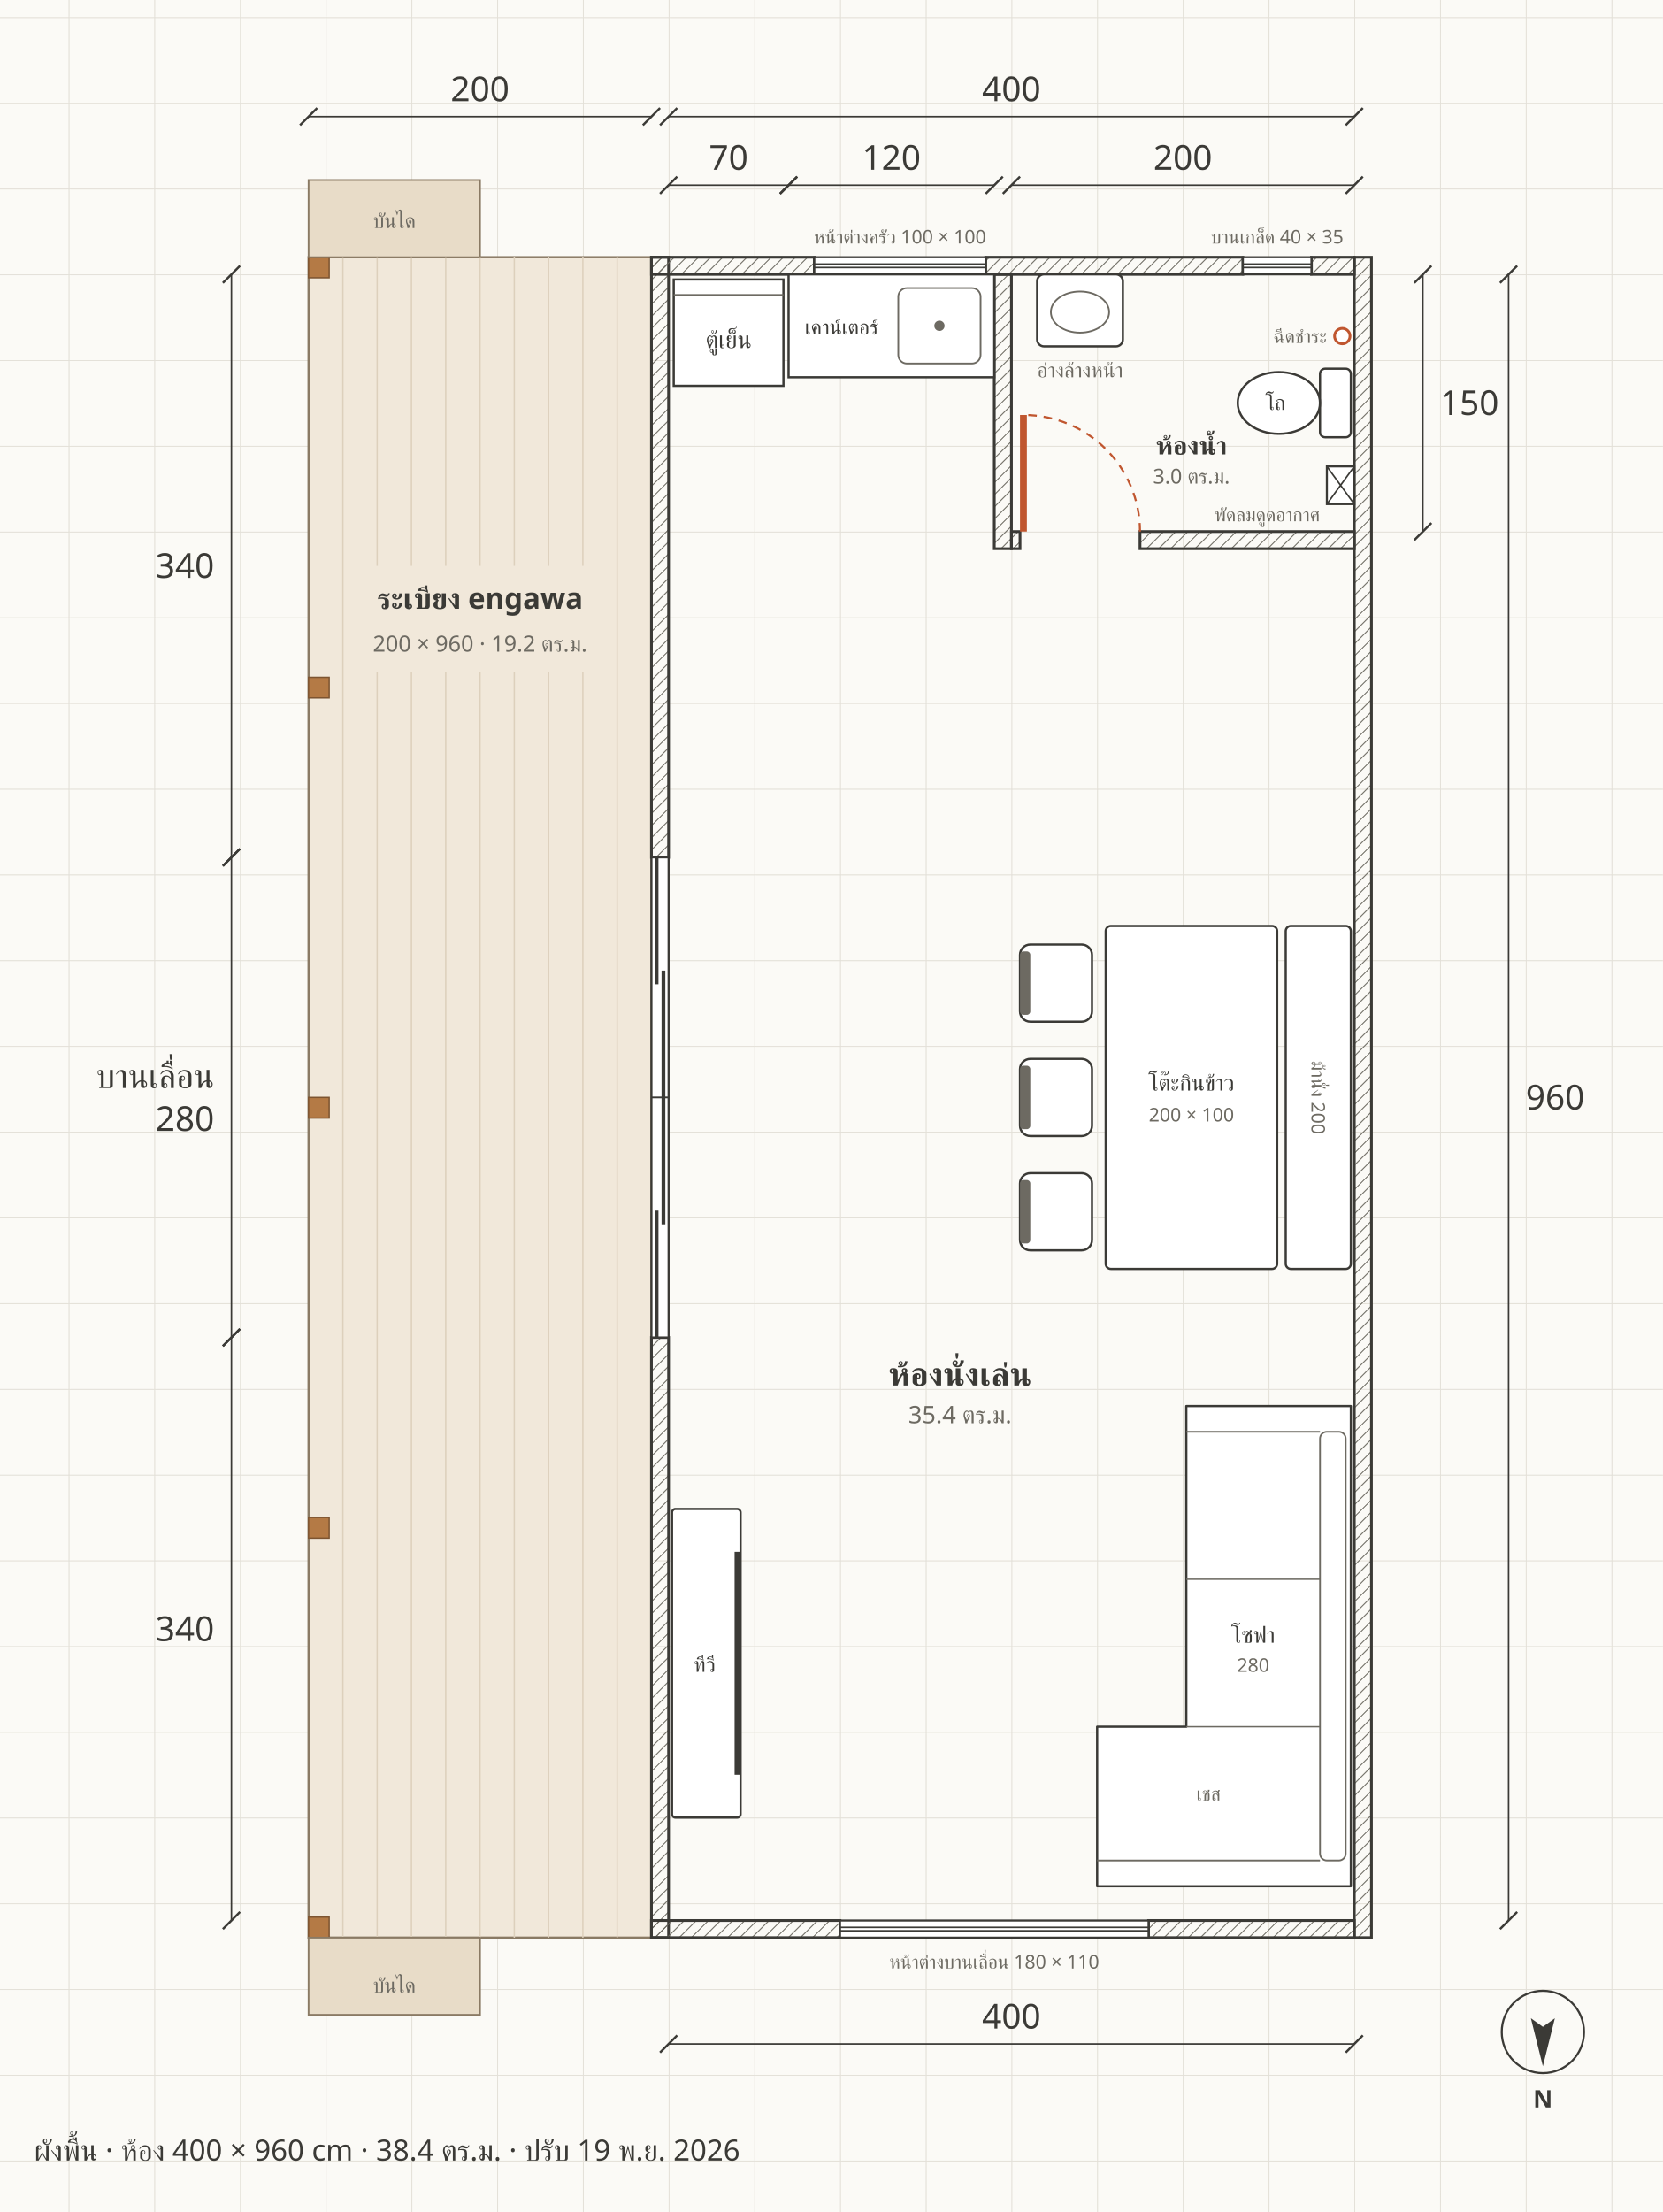
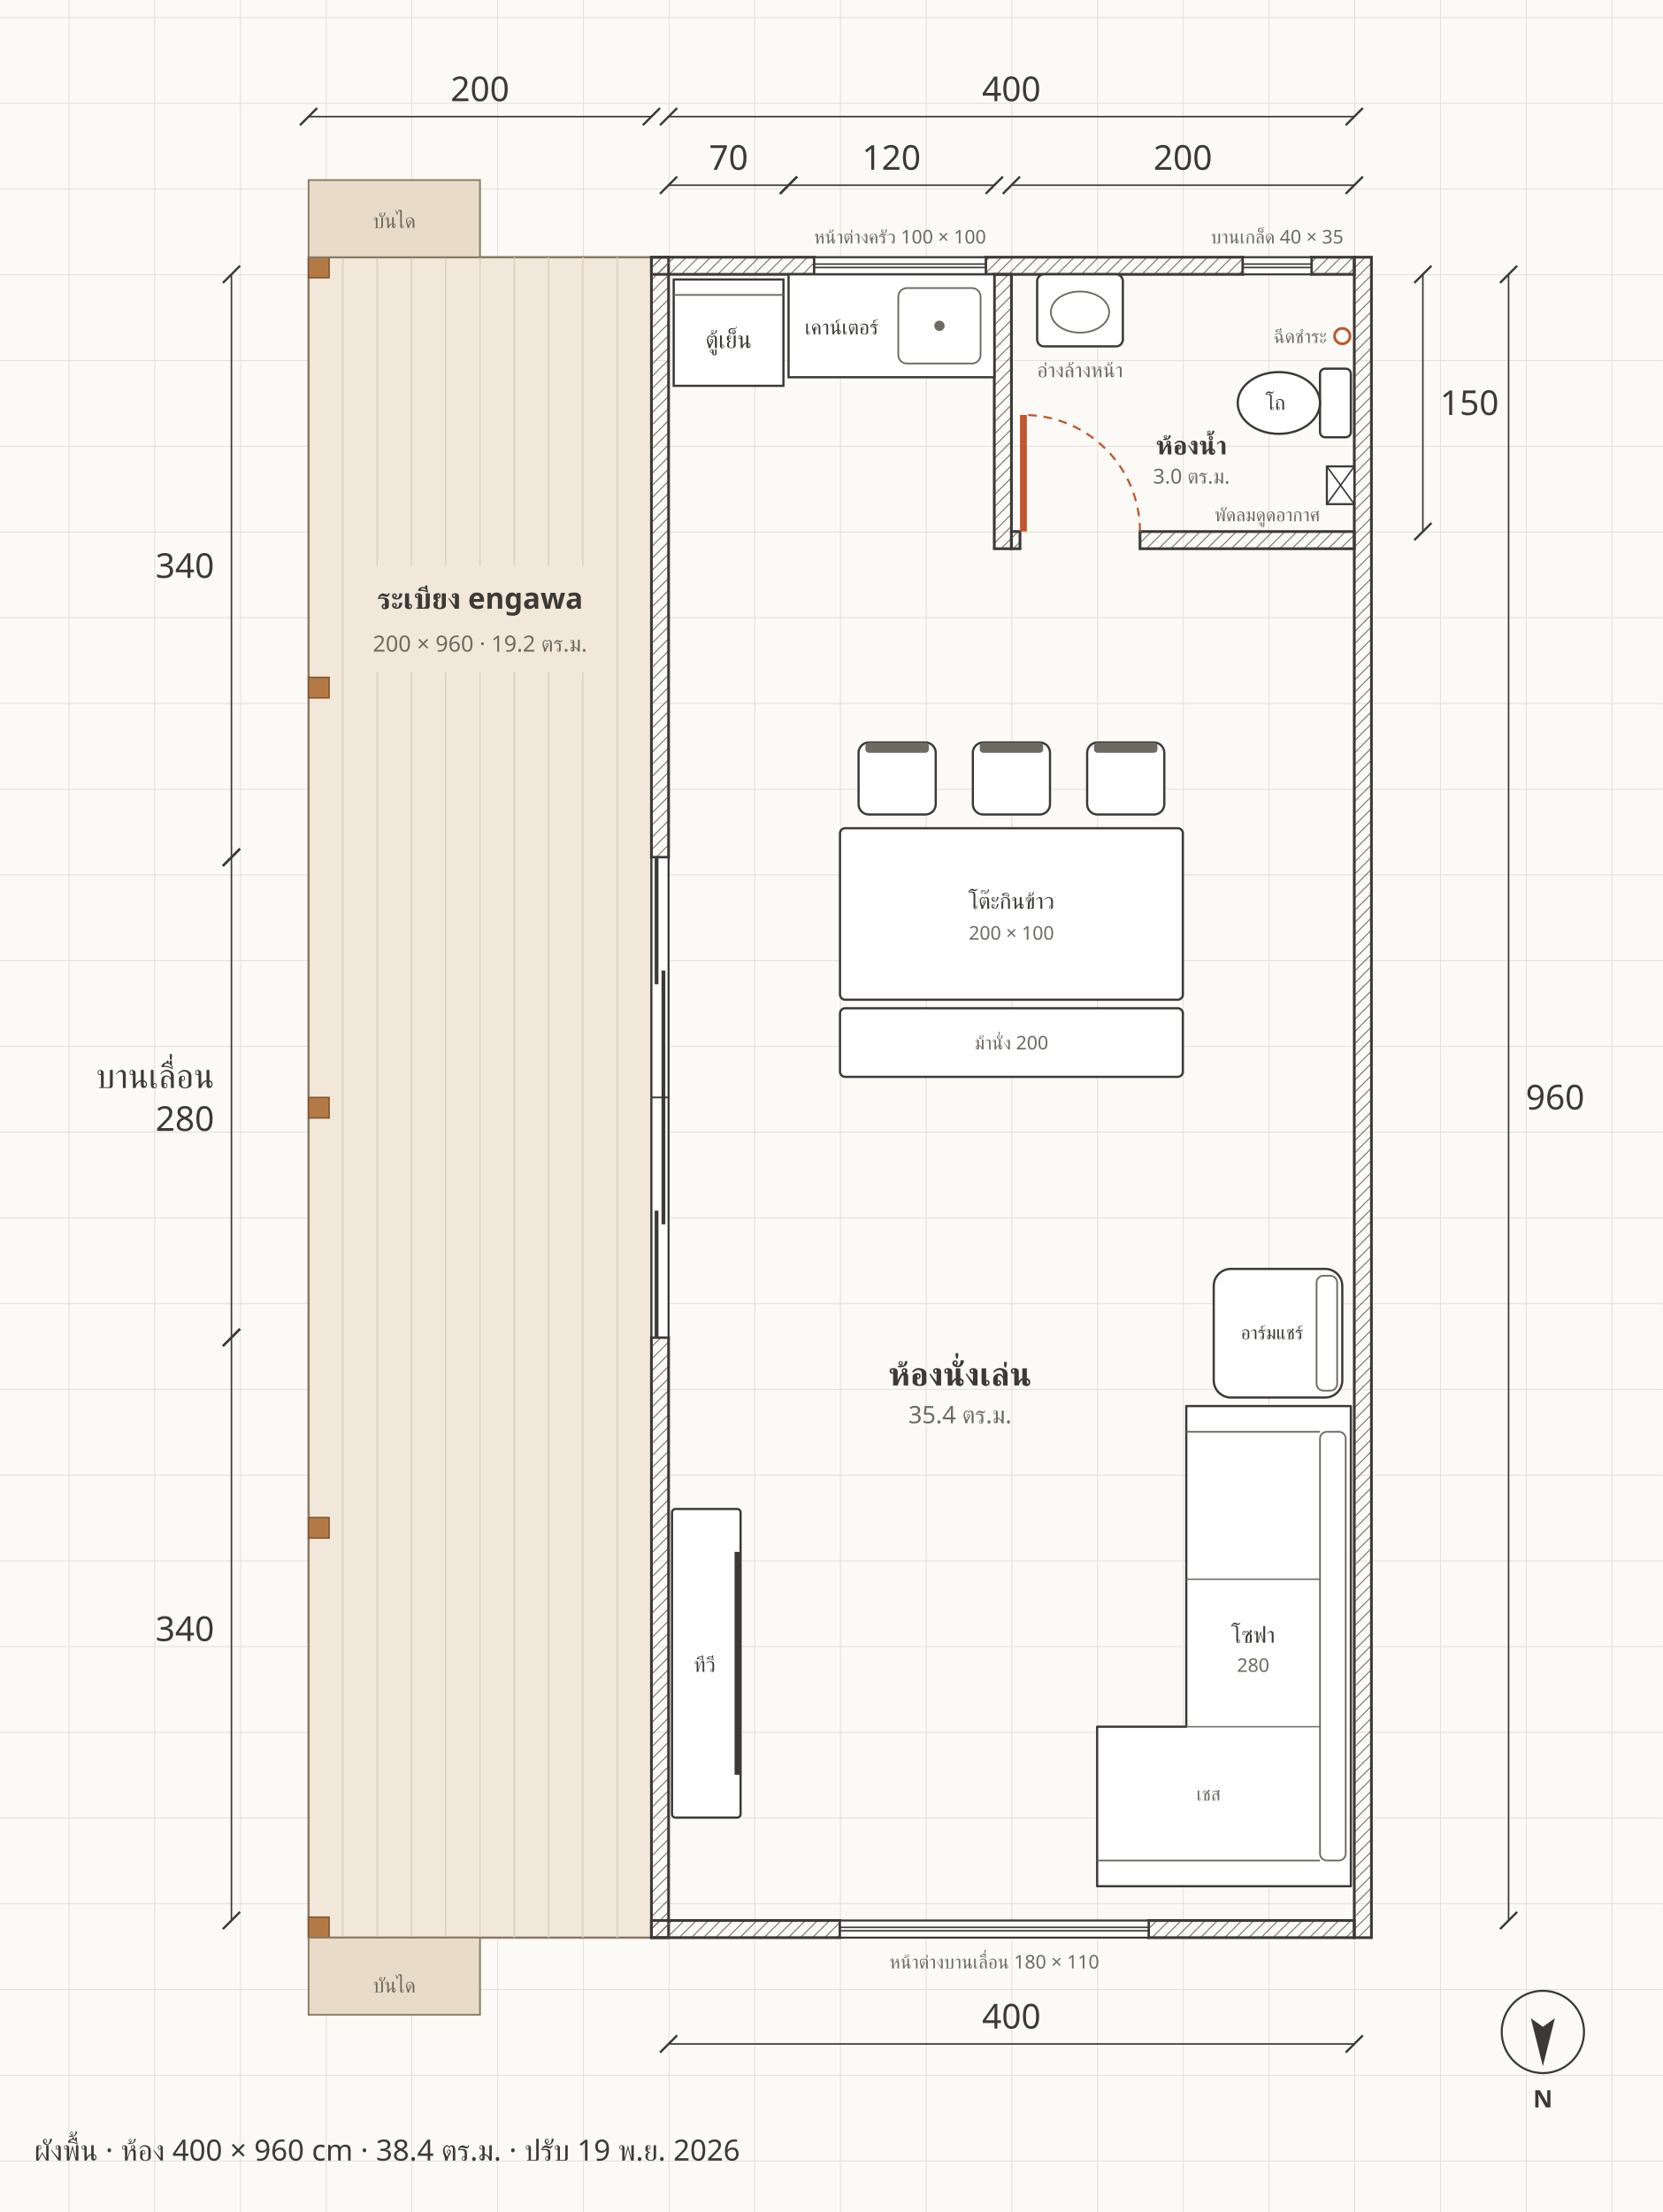
<svg xmlns="http://www.w3.org/2000/svg" viewBox="-390 -160 970 1290" width="970" height="1290" font-family="Leelawadee UI, Tahoma, sans-serif">
  <defs>
    <pattern id="grid" width="50" height="50" patternUnits="userSpaceOnUse" x="0" y="0">
      <path d="M50 0H0V50" fill="none" stroke="#e3e0d8" stroke-width="1" />
    </pattern>
    <pattern id="hatch" width="5" height="5" patternUnits="userSpaceOnUse" patternTransform="rotate(45)">
      <line x1="0" y1="0" x2="0" y2="5" stroke="#6d6a62" stroke-width="1" />
    </pattern>
  </defs>
  <rect x="-390" y="-160" width="970" height="1290" fill="#fbfaf6" />
  <rect x="-390" y="-160" width="970" height="1290" fill="url(#grid)" />
  <rect x="-210" y="-10" width="200" height="980" fill="#f1e8da" stroke="#8a7a64" stroke-width="1.3" />
  <line x1="-190" y1="-10" x2="-190" y2="970" stroke="#ddd0bc" stroke-width="0.8" />
  <line x1="-170" y1="-10" x2="-170" y2="970" stroke="#ddd0bc" stroke-width="0.8" />
  <line x1="-150" y1="-10" x2="-150" y2="970" stroke="#ddd0bc" stroke-width="0.8" />
  <line x1="-130" y1="-10" x2="-130" y2="970" stroke="#ddd0bc" stroke-width="0.8" />
  <line x1="-110" y1="-10" x2="-110" y2="970" stroke="#ddd0bc" stroke-width="0.8" />
  <line x1="-90" y1="-10" x2="-90" y2="970" stroke="#ddd0bc" stroke-width="0.8" />
  <line x1="-70" y1="-10" x2="-70" y2="970" stroke="#ddd0bc" stroke-width="0.8" />
  <line x1="-50" y1="-10" x2="-50" y2="970" stroke="#ddd0bc" stroke-width="0.8" />
  <line x1="-30" y1="-10" x2="-30" y2="970" stroke="#ddd0bc" stroke-width="0.8" />
  <rect x="-210" y="-10" width="12" height="12" fill="#b47a45" stroke="#7d5430" stroke-width="0.8" />
  <rect x="-210" y="235" width="12" height="12" fill="#b47a45" stroke="#7d5430" stroke-width="0.8" />
  <rect x="-210" y="480" width="12" height="12" fill="#b47a45" stroke="#7d5430" stroke-width="0.8" />
  <rect x="-210" y="725" width="12" height="12" fill="#b47a45" stroke="#7d5430" stroke-width="0.8" />
  <rect x="-210" y="958" width="12" height="12" fill="#b47a45" stroke="#7d5430" stroke-width="0.8" />
  <rect x="-210" y="-55" width="100" height="45" fill="#e8dcc8" stroke="#8a7a64" stroke-width="1" />
  <rect x="-210" y="970" width="100" height="45" fill="#e8dcc8" stroke="#8a7a64" stroke-width="1" />
  <text x="-160" y="-27" font-size="12" font-weight="400" text-anchor="middle" fill="#6d6a62">บันได</text>
  <text x="-160" y="1002" font-size="12" font-weight="400" text-anchor="middle" fill="#6d6a62">บันได</text>
  <rect x="-185" y="170" width="150" height="62" fill="#f1e8da" />
  <text x="-110" y="195" font-size="17" font-weight="600" text-anchor="middle" fill="#3b3a36">ระเบียง engawa</text>
  <text x="-110" y="220" font-size="13" font-weight="400" text-anchor="middle" fill="#6d6a62">200 × 960 · 19.2 ตร.ม.</text>
  <rect x="-10" y="-10" width="10" height="350" fill="url(#hatch)" stroke="#3b3a36" stroke-width="1.6" />
  <rect x="-10" y="620" width="10" height="350" fill="url(#hatch)" stroke="#3b3a36" stroke-width="1.6" />
  <rect x="400" y="-10" width="10" height="980" fill="url(#hatch)" stroke="#3b3a36" stroke-width="1.6" />
  <rect x="-10" y="-10" width="95" height="10" fill="url(#hatch)" stroke="#3b3a36" stroke-width="1.6" />
  <rect x="185" y="-10" width="150" height="10" fill="url(#hatch)" stroke="#3b3a36" stroke-width="1.6" />
  <rect x="375" y="-10" width="25" height="10" fill="url(#hatch)" stroke="#3b3a36" stroke-width="1.6" />
  <rect x="-10" y="960" width="110" height="10" fill="url(#hatch)" stroke="#3b3a36" stroke-width="1.6" />
  <rect x="280" y="960" width="120" height="10" fill="url(#hatch)" stroke="#3b3a36" stroke-width="1.6" />
  <rect x="85" y="-10" width="100" height="10" fill="#fff" stroke="#3b3a36" stroke-width="1.2" />
  <g stroke="#3b3a36" stroke-width="0.9">
    <line x1="85" y1="-6" x2="185" y2="-6" />
    <line x1="85" y1="-4" x2="185" y2="-4" />
  </g>
  <rect x="335" y="-10" width="40" height="10" fill="#fff" stroke="#3b3a36" stroke-width="1.2" />
  <g stroke="#3b3a36" stroke-width="0.9">
    <line x1="335" y1="-6" x2="375" y2="-6" />
    <line x1="335" y1="-4" x2="375" y2="-4" />
  </g>
  <rect x="100" y="960" width="180" height="10" fill="#fff" stroke="#3b3a36" stroke-width="1.2" />
  <g stroke="#3b3a36" stroke-width="0.9">
    <line x1="100" y1="964" x2="280" y2="964" />
    <line x1="100" y1="966" x2="280" y2="966" />
  </g>
  <rect x="-10" y="340" width="10" height="280" fill="#fff" stroke="#3b3a36" stroke-width="1.2" />
  <g stroke="#3b3a36" stroke-width="2.2">
    <line x1="-7" y1="340" x2="-7" y2="414" />
    <line x1="-7" y1="546" x2="-7" y2="620" />
    <line x1="-3" y1="406" x2="-3" y2="480" />
    <line x1="-3" y1="480" x2="-3" y2="554" />
  </g>
  <line x1="-10" y1="480" x2="0" y2="480" stroke="#3b3a36" stroke-width="1" />
  <rect x="190" y="0" width="10" height="160" fill="url(#hatch)" stroke="#3b3a36" stroke-width="1.6" />
  <rect x="200" y="150" width="5" height="10" fill="url(#hatch)" stroke="#3b3a36" stroke-width="1.6" />
  <rect x="275" y="150" width="125" height="10" fill="url(#hatch)" stroke="#3b3a36" stroke-width="1.6" />
  <rect x="205" y="82" width="4" height="68" fill="#c0562f" />
  <path d="M275 150 A68 68 0 0 0 207 82" fill="none" stroke="#c0562f" stroke-width="1.2" stroke-dasharray="5 4" />
  <rect x="3" y="3" width="64" height="62" fill="#fff" stroke="#3b3a36" stroke-width="1.3" />
  <line x1="3" y1="12" x2="67" y2="12" stroke="#6d6a62" stroke-width="1" />
  <text x="35" y="43" font-size="14" font-weight="400" text-anchor="middle" fill="#3b3a36">ตู้เย็น</text>
  <rect x="70" y="0" width="120" height="60" fill="#fff" stroke="#3b3a36" stroke-width="1.3" />
  <rect x="134" y="8" width="48" height="44" rx="5" fill="none" stroke="#6d6a62" stroke-width="1" />
  <circle cx="158" cy="30" r="3" fill="#6d6a62" />
  <text x="101" y="35" font-size="12" font-weight="400" text-anchor="middle" fill="#3b3a36">เคาน์เตอร์</text>
  <rect x="215" y="0" width="50" height="42" rx="4" fill="#fff" stroke="#3b3a36" stroke-width="1.3" />
  <ellipse cx="240" cy="22" rx="17" ry="12" fill="none" stroke="#6d6a62" stroke-width="1" />
  <text x="240" y="60" font-size="12" font-weight="400" text-anchor="middle" fill="#6d6a62">อ่างล้างหน้า</text>
  <rect x="380" y="55" width="18" height="40" rx="3" fill="#fff" stroke="#3b3a36" stroke-width="1.3" />
  <ellipse cx="356" cy="75" rx="24" ry="18" fill="#fff" stroke="#3b3a36" stroke-width="1.3" />
  <text x="354" y="79" font-size="12" font-weight="400" text-anchor="middle" fill="#3b3a36">โถ</text>
  <circle cx="393" cy="36" r="4.5" fill="#fff" stroke="#c0562f" stroke-width="1.6" />
  <text x="384" y="40" font-size="11" font-weight="400" text-anchor="end" fill="#6d6a62">ฉีดชำระ</text>
  <rect x="384" y="112" width="16" height="22" fill="#fff" stroke="#3b3a36" stroke-width="1.2" />
  <path d="M384 112 L400 134 M400 112 L384 134" stroke="#3b3a36" stroke-width="0.9" />
  <text x="380" y="144" font-size="11" font-weight="400" text-anchor="end" fill="#6d6a62">พัดลมดูดอากาศ</text>
  <text x="305" y="105" font-size="15" font-weight="600" text-anchor="middle" fill="#3b3a36">ห้องน้ำ</text>
  <text x="305" y="122" font-size="12" font-weight="400" text-anchor="middle" fill="#6d6a62">3.0 ตร.ม.</text>
-   <rect x="205" y="390.833" width="42" height="45" rx="6" fill="#fff" stroke="#3b3a36" stroke-width="1.3" />
-   <rect x="205" y="394.833" width="6" height="37" rx="2" fill="#6d6a62" />
-   <rect x="205" y="457.5" width="42" height="45" rx="6" fill="#fff" stroke="#3b3a36" stroke-width="1.3" />
-   <rect x="205" y="461.5" width="6" height="37" rx="2" fill="#6d6a62" />
-   <rect x="205" y="524.167" width="42" height="45" rx="6" fill="#fff" stroke="#3b3a36" stroke-width="1.3" />
-   <rect x="205" y="528.167" width="6" height="37" rx="2" fill="#6d6a62" />
-   <rect x="255" y="380" width="100" height="200" rx="3" fill="#fff" stroke="#3b3a36" stroke-width="1.3" />
-   <text x="305" y="476" font-size="13" font-weight="400" text-anchor="middle" fill="#3b3a36">โต๊ะกินข้าว</text>
-   <text x="305" y="494" font-size="11" font-weight="400" text-anchor="middle" fill="#6d6a62">200 × 100</text>
-   <rect x="360" y="380" width="38" height="200" rx="3" fill="#fff" stroke="#3b3a36" stroke-width="1.3" />
-   <g transform="translate(379 480) rotate(90)">
-     <text x="0" y="4" font-size="11" font-weight="400" text-anchor="middle" fill="#6d6a62">ม้านั่ง 200</text>
-   </g>
+   <rect x="110.833" y="273" width="45" height="42" rx="6" fill="#fff" stroke="#3b3a36" stroke-width="1.3" />
+   <rect x="114.833" y="273" width="37" height="6" rx="2" fill="#6d6a62" />
+   <rect x="177.5" y="273" width="45" height="42" rx="6" fill="#fff" stroke="#3b3a36" stroke-width="1.3" />
+   <rect x="181.5" y="273" width="37" height="6" rx="2" fill="#6d6a62" />
+   <rect x="244.167" y="273" width="45" height="42" rx="6" fill="#fff" stroke="#3b3a36" stroke-width="1.3" />
+   <rect x="248.167" y="273" width="37" height="6" rx="2" fill="#6d6a62" />
+   <rect x="100" y="323" width="200" height="100" rx="3" fill="#fff" stroke="#3b3a36" stroke-width="1.3" />
+   <text x="200" y="370" font-size="13" font-weight="400" text-anchor="middle" fill="#3b3a36">โต๊ะกินข้าว</text>
+   <text x="200" y="388" font-size="11" font-weight="400" text-anchor="middle" fill="#6d6a62">200 × 100</text>
+   <rect x="100" y="428" width="200" height="40" rx="3" fill="#fff" stroke="#3b3a36" stroke-width="1.3" />
+   <text x="200" y="452" font-size="11" font-weight="400" text-anchor="middle" fill="#6d6a62">ม้านั่ง 200</text>
+   <rect x="318" y="580" width="75" height="75" rx="10" fill="#fff" stroke="#3b3a36" stroke-width="1.3" />
+   <rect x="378" y="584" width="12" height="67" rx="4" fill="none" stroke="#6d6a62" stroke-width="1" />
+   <text x="352" y="621" font-size="11" font-weight="400" text-anchor="middle" fill="#3b3a36">อาร์มแชร์</text>
  <path d="M302 660 H398 V940 H250 V847 H302 Z" stroke-linejoin="round" fill="#fff" stroke="#3b3a36" stroke-width="1.3" />
  <rect x="380" y="675" width="15" height="250" rx="4" fill="none" stroke="#6d6a62" stroke-width="1" />
  <line x1="302" y1="675" x2="380" y2="675" stroke="#6d6a62" stroke-width="1" />
  <line x1="250" y1="925" x2="380" y2="925" stroke="#6d6a62" stroke-width="1" />
  <line x1="302" y1="761" x2="380" y2="761" stroke="#6d6a62" stroke-width="0.8" />
  <line x1="302" y1="847" x2="380" y2="847" stroke="#6d6a62" stroke-width="0.8" />
  <text x="341" y="798" font-size="13" font-weight="400" text-anchor="middle" fill="#3b3a36">โซฟา</text>
  <text x="341" y="815" font-size="11" font-weight="400" text-anchor="middle" fill="#6d6a62">280</text>
  <text x="315" y="890" font-size="11" font-weight="400" text-anchor="middle" fill="#6d6a62">เชส</text>
  <rect x="2" y="720" width="40" height="180" rx="2" fill="#fff" stroke="#3b3a36" stroke-width="1.3" />
  <line x1="40" y1="745" x2="40" y2="875" stroke="#3b3a36" stroke-width="3" />
  <text x="21" y="815" font-size="12" font-weight="400" text-anchor="middle" fill="#3b3a36">ทีวี</text>
  <text x="170" y="648" font-size="19" font-weight="600" text-anchor="middle" fill="#3b3a36">ห้องนั่งเล่น</text>
  <text x="170" y="670" font-size="14" font-weight="400" text-anchor="middle" fill="#6d6a62">35.4 ตร.ม.</text>
  <text x="135" y="-18" font-size="11" font-weight="400" text-anchor="middle" fill="#6d6a62">หน้าต่างครัว 100 × 100</text>
  <text x="355" y="-18" font-size="11" font-weight="400" text-anchor="middle" fill="#6d6a62">บานเกล็ด 40 × 35</text>
  <text x="190" y="988" font-size="11" font-weight="400" text-anchor="middle" fill="#6d6a62">หน้าต่างบานเลื่อน 180 × 110</text>
  <g>
    <line x1="0" y1="-52" x2="70" y2="-52" stroke="#3b3a36" stroke-width="0.9" />
    <line x1="-5" y1="-47" x2="5" y2="-57" stroke="#3b3a36" stroke-width="1.3" />
    <line x1="65" y1="-47" x2="75" y2="-57" stroke="#3b3a36" stroke-width="1.3" />
    <text x="35" y="-61" font-size="20" font-weight="500" text-anchor="middle" fill="#3b3a36">70</text>
  </g>
  <g>
    <line x1="70" y1="-52" x2="190" y2="-52" stroke="#3b3a36" stroke-width="0.9" />
    <line x1="65" y1="-47" x2="75" y2="-57" stroke="#3b3a36" stroke-width="1.3" />
    <line x1="185" y1="-47" x2="195" y2="-57" stroke="#3b3a36" stroke-width="1.3" />
    <text x="130" y="-61" font-size="20" font-weight="500" text-anchor="middle" fill="#3b3a36">120</text>
  </g>
  <g>
    <line x1="200" y1="-52" x2="400" y2="-52" stroke="#3b3a36" stroke-width="0.9" />
    <line x1="195" y1="-47" x2="205" y2="-57" stroke="#3b3a36" stroke-width="1.3" />
    <line x1="395" y1="-47" x2="405" y2="-57" stroke="#3b3a36" stroke-width="1.3" />
    <text x="300" y="-61" font-size="20" font-weight="500" text-anchor="middle" fill="#3b3a36">200</text>
  </g>
  <g>
    <line x1="0" y1="-92" x2="400" y2="-92" stroke="#3b3a36" stroke-width="0.9" />
    <line x1="-5" y1="-87" x2="5" y2="-97" stroke="#3b3a36" stroke-width="1.3" />
    <line x1="395" y1="-87" x2="405" y2="-97" stroke="#3b3a36" stroke-width="1.3" />
    <text x="200" y="-101" font-size="20" font-weight="500" text-anchor="middle" fill="#3b3a36">400</text>
  </g>
  <g>
    <line x1="-210" y1="-92" x2="-10" y2="-92" stroke="#3b3a36" stroke-width="0.9" />
    <line x1="-215" y1="-87" x2="-205" y2="-97" stroke="#3b3a36" stroke-width="1.3" />
    <line x1="-15" y1="-87" x2="-5" y2="-97" stroke="#3b3a36" stroke-width="1.3" />
    <text x="-110" y="-101" font-size="20" font-weight="500" text-anchor="middle" fill="#3b3a36">200</text>
  </g>
  <g>
    <line x1="440" y1="0" x2="440" y2="150" stroke="#3b3a36" stroke-width="0.9" />
    <line x1="435" y1="5" x2="445" y2="-5" stroke="#3b3a36" stroke-width="1.3" />
    <line x1="435" y1="155" x2="445" y2="145" stroke="#3b3a36" stroke-width="1.3" />
    <text x="450" y="82" font-size="20" font-weight="500" text-anchor="start" fill="#3b3a36">150</text>
  </g>
  <g>
    <line x1="490" y1="0" x2="490" y2="960" stroke="#3b3a36" stroke-width="0.9" />
    <line x1="485" y1="5" x2="495" y2="-5" stroke="#3b3a36" stroke-width="1.3" />
    <line x1="485" y1="965" x2="495" y2="955" stroke="#3b3a36" stroke-width="1.3" />
    <text x="500" y="487" font-size="20" font-weight="500" text-anchor="start" fill="#3b3a36">960</text>
  </g>
  <g>
    <line x1="-255" y1="0" x2="-255" y2="340" stroke="#3b3a36" stroke-width="0.9" />
    <line x1="-260" y1="5" x2="-250" y2="-5" stroke="#3b3a36" stroke-width="1.3" />
    <line x1="-260" y1="345" x2="-250" y2="335" stroke="#3b3a36" stroke-width="1.3" />
    <text x="-265" y="177" font-size="20" font-weight="500" text-anchor="end" fill="#3b3a36">340</text>
  </g>
  <g>
    <line x1="-255" y1="340" x2="-255" y2="620" stroke="#3b3a36" stroke-width="0.9" />
    <line x1="-260" y1="345" x2="-250" y2="335" stroke="#3b3a36" stroke-width="1.3" />
    <line x1="-260" y1="625" x2="-250" y2="615" stroke="#3b3a36" stroke-width="1.3" />
    <text x="-265" y="474.5" font-size="20" font-weight="500" text-anchor="end" fill="#3b3a36">บานเลื่อน</text>
    <text x="-265" y="499.5" font-size="20" font-weight="500" text-anchor="end" fill="#3b3a36">280</text>
  </g>
  <g>
    <line x1="-255" y1="620" x2="-255" y2="960" stroke="#3b3a36" stroke-width="0.9" />
    <line x1="-260" y1="625" x2="-250" y2="615" stroke="#3b3a36" stroke-width="1.3" />
    <line x1="-260" y1="965" x2="-250" y2="955" stroke="#3b3a36" stroke-width="1.3" />
    <text x="-265" y="797" font-size="20" font-weight="500" text-anchor="end" fill="#3b3a36">340</text>
  </g>
  <g>
    <line x1="0" y1="1032" x2="400" y2="1032" stroke="#3b3a36" stroke-width="0.9" />
    <line x1="-5" y1="1037" x2="5" y2="1027" stroke="#3b3a36" stroke-width="1.3" />
    <line x1="395" y1="1037" x2="405" y2="1027" stroke="#3b3a36" stroke-width="1.3" />
    <text x="200" y="1023" font-size="20" font-weight="500" text-anchor="middle" fill="#3b3a36">400</text>
  </g>
  <g transform="translate(510 1025)">
    <circle r="24" fill="none" stroke="#3b3a36" stroke-width="1.2" />
    <path d="M0 20 L7 -8 L0 -3 L-7 -8 Z" fill="#3b3a36" />
    <text x="0" y="44" font-size="14" font-weight="600" text-anchor="middle" fill="#3b3a36">N</text>
  </g>
  <text x="-370" y="1100" font-size="17" font-weight="400" text-anchor="start" fill="#3b3a36">ผังพื้น · ห้อง 400 × 960 cm · 38.4 ตร.ม. · ปรับ 19 พ.ย. 2026</text>
</svg>
